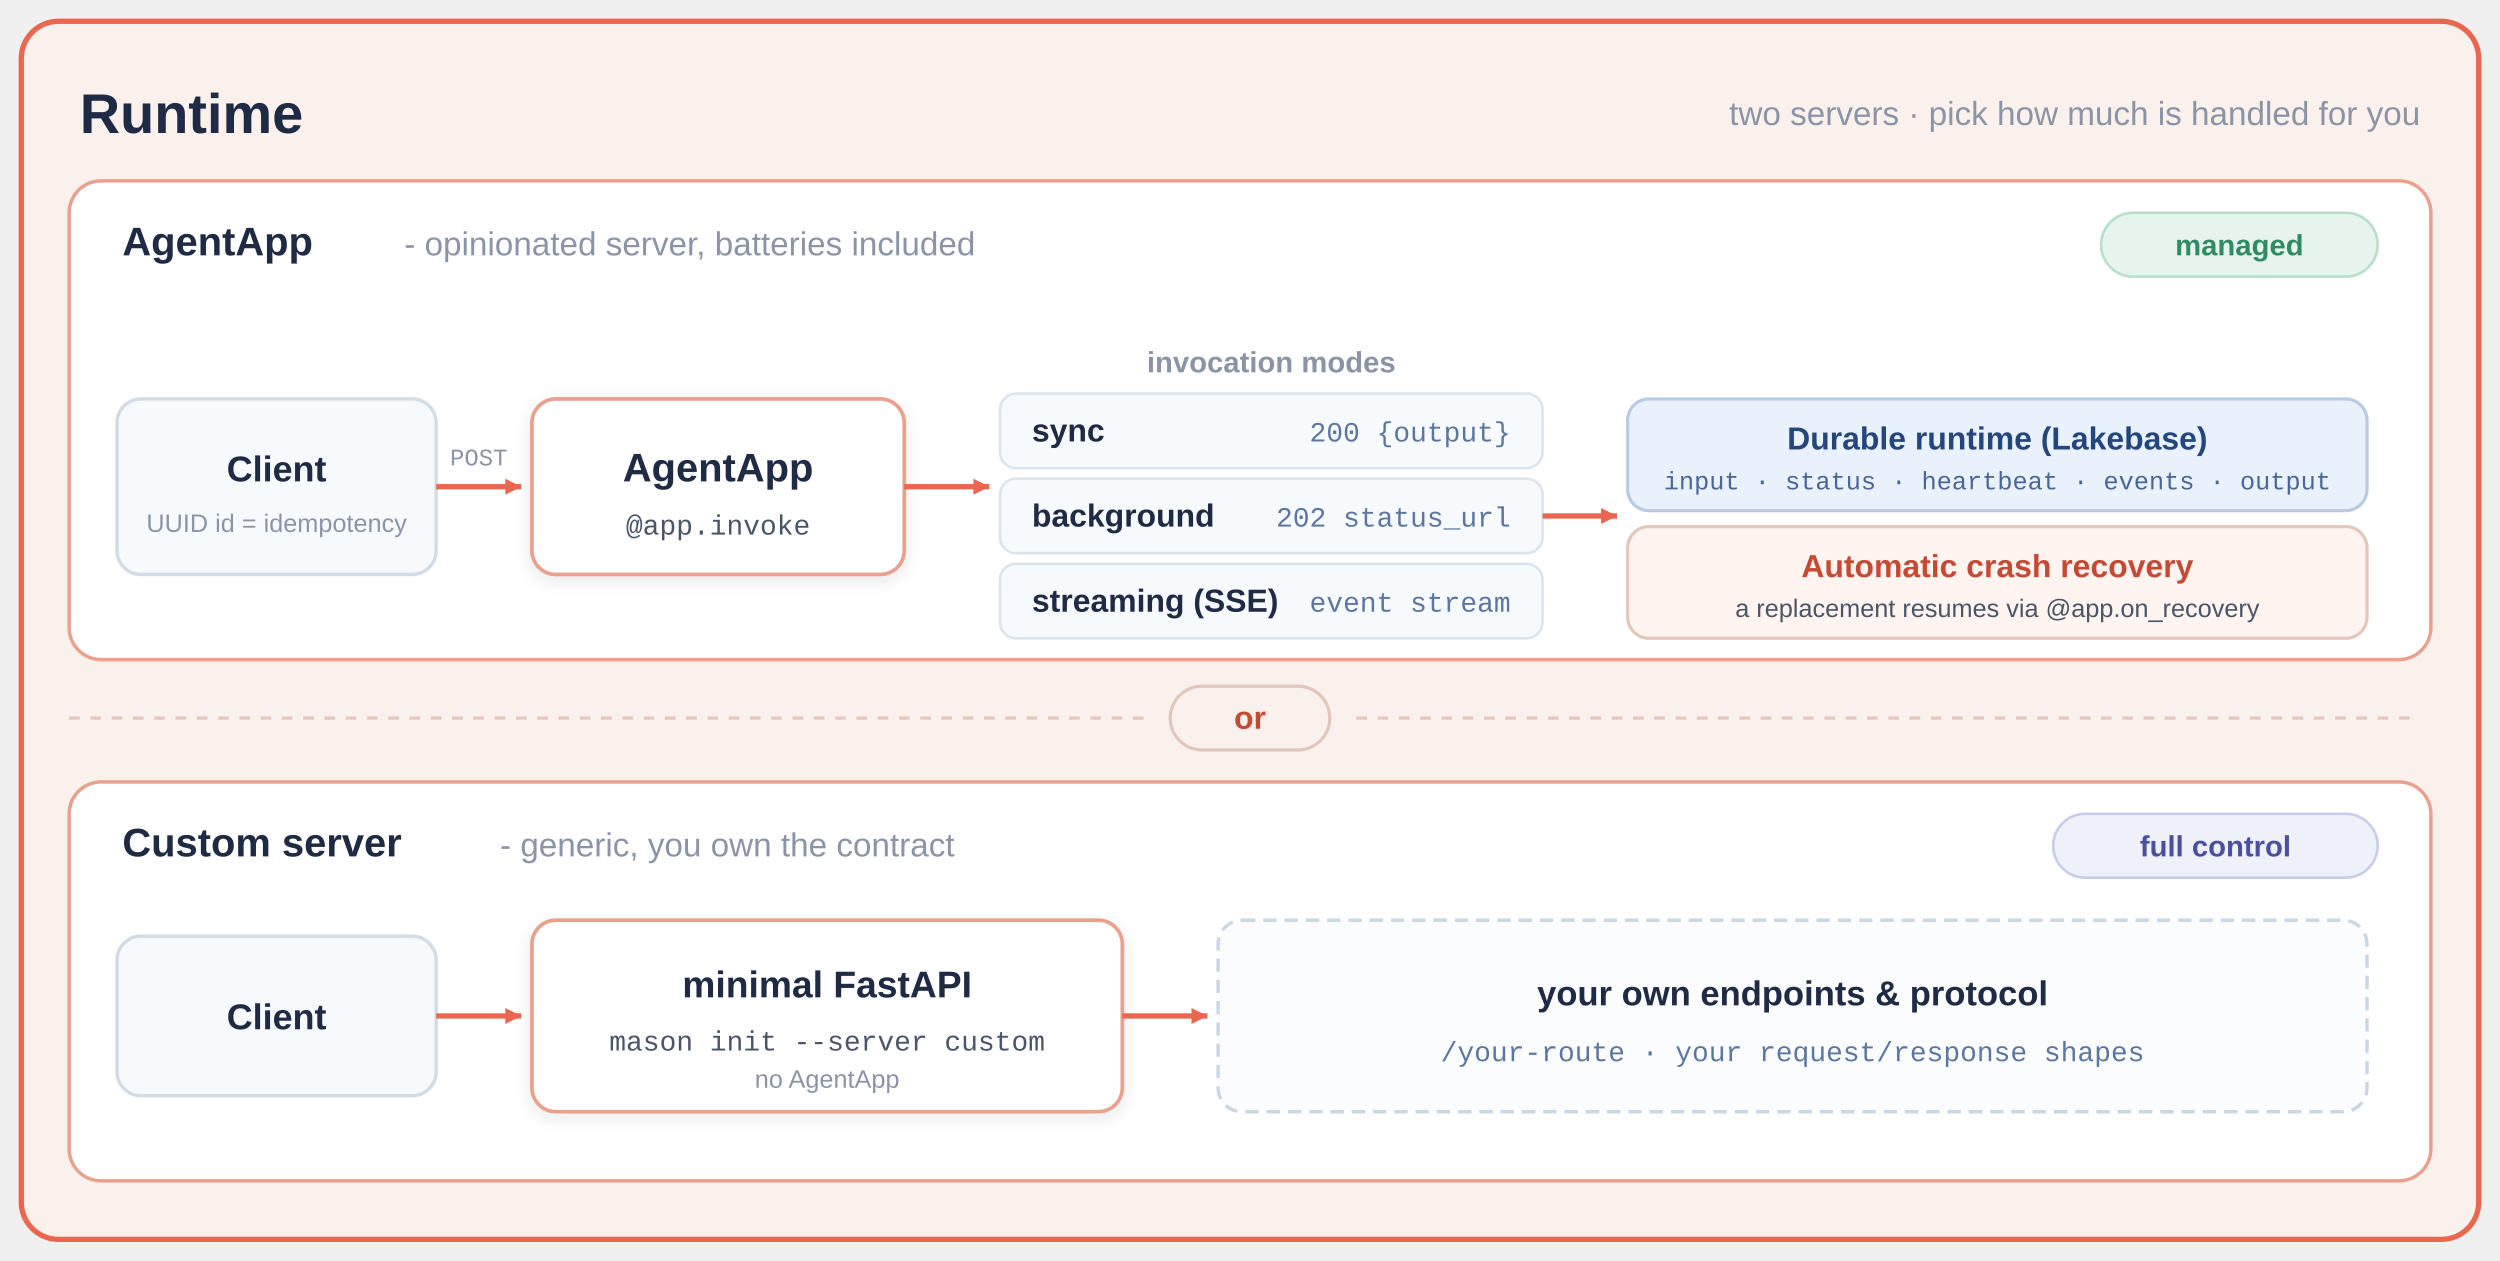
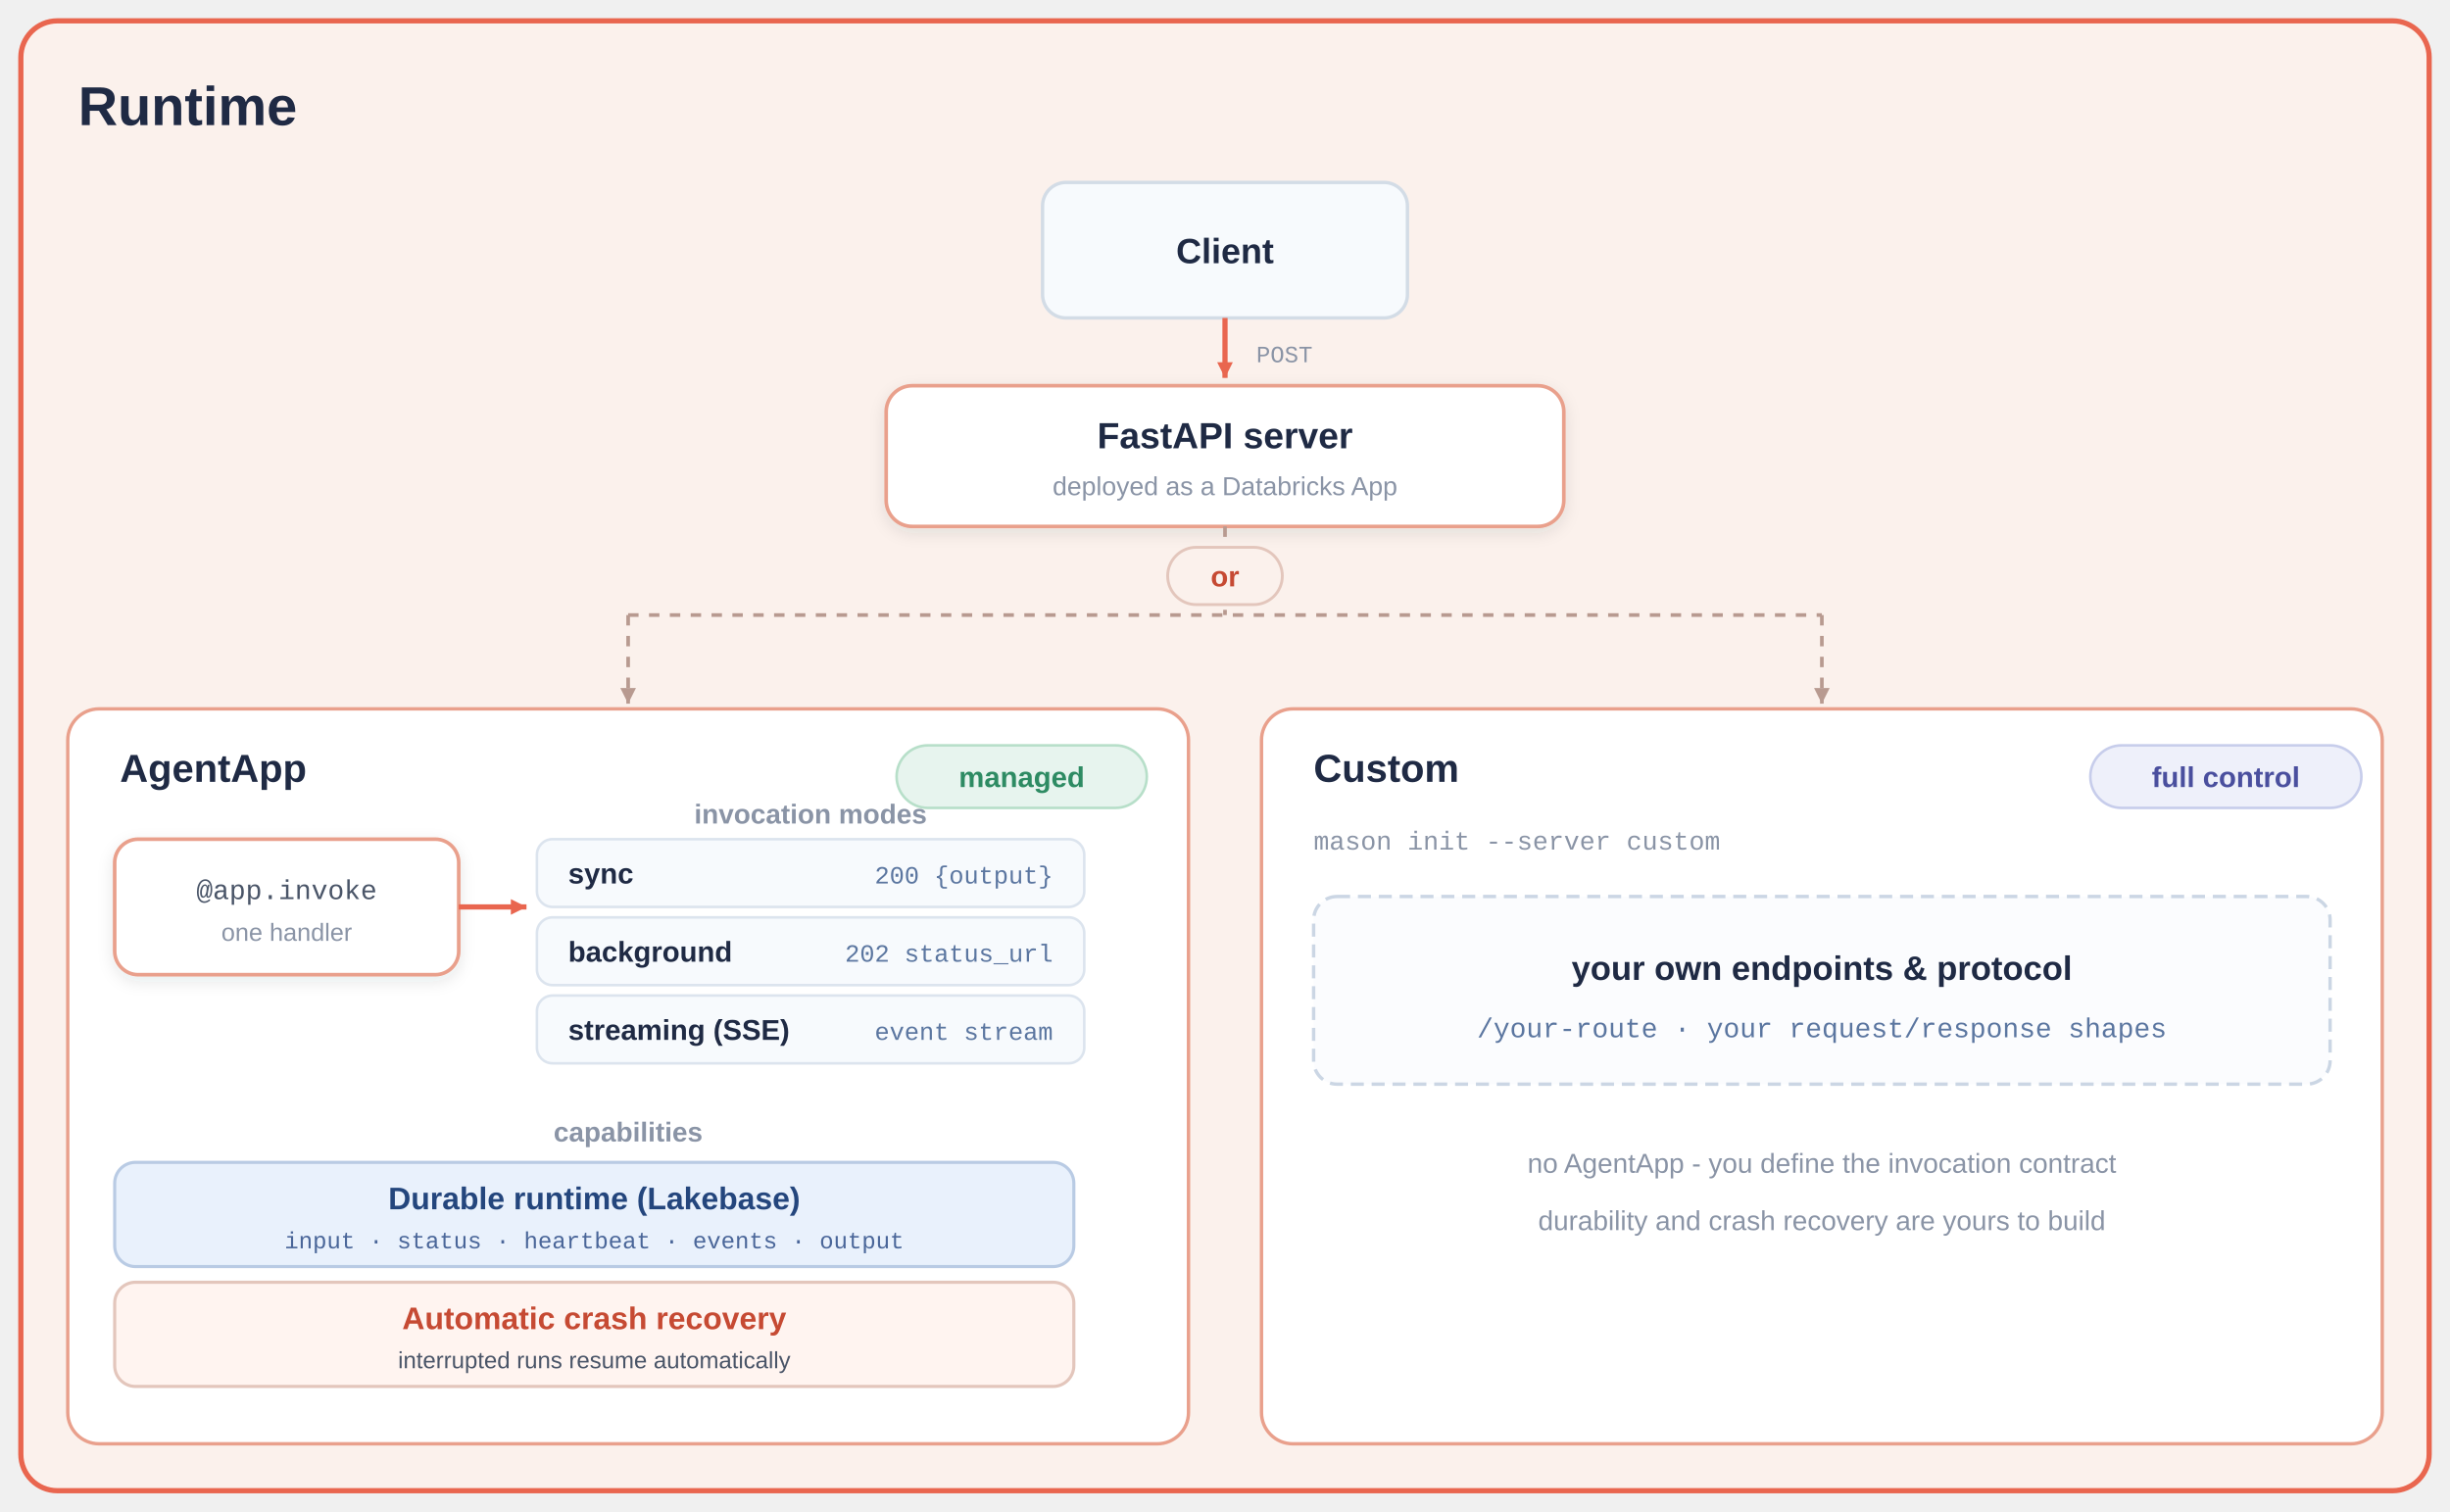
- <svg xmlns="http://www.w3.org/2000/svg" width="940" height="474" viewBox="0 0 940 474" font-family="Liberation Sans, Arial, sans-serif">
+ <svg xmlns="http://www.w3.org/2000/svg" width="940" height="580" viewBox="0 0 940 580" font-family="Liberation Sans, Arial, sans-serif">
  <defs>
    <filter id="soft2" x="-20%" y="-20%" width="140%" height="140%">
      <feDropShadow dx="0" dy="2" stdDeviation="3" flood-color="#1F2A44" flood-opacity="0.10" />
    </filter>
    <marker id="arw2" markerWidth="9" markerHeight="9" refX="6" refY="3" orient="auto" markerUnits="userSpaceOnUse">
      <path d="M0,0 L6,3 L0,6 Z" fill="#E9664F" />
    </marker>
+     <marker id="arwg" markerWidth="9" markerHeight="9" refX="6" refY="3" orient="auto" markerUnits="userSpaceOnUse">
+       <path d="M0,0 L6,3 L0,6 Z" fill="#B89A90" />
+     </marker>
  </defs>
-   <rect x="8" y="8" width="924" height="458" rx="14" fill="#FBF1EC" stroke="#E9664F" stroke-width="2" />
-   <text x="30" y="50" font-size="21" font-weight="bold" fill="#1F2A44">Runtime</text>
-   <text x="910" y="47" font-size="12.5" text-anchor="end" fill="#8A94A6">two servers · pick how much is handled for you</text>
-   <rect x="26" y="68" width="888" height="180" rx="12" fill="#FFFFFF" stroke="#E9A08C" stroke-width="1.3" />
-   <text x="46" y="96" font-size="15" font-weight="bold" fill="#1F2A44">AgentApp</text>
-   <text x="152" y="96" font-size="12.5" fill="#8A94A6">- opinionated server, batteries included</text>
-   <rect x="790" y="80" width="104" height="24" rx="12" fill="#E7F4EE" stroke="#B7DFC9" stroke-width="1" />
-   <text x="842" y="96" text-anchor="middle" font-size="11" font-weight="bold" fill="#2E8B63">managed</text>
-   <rect x="44" y="150" width="120" height="66" rx="9" fill="#F7FAFD" stroke="#D3DCE6" stroke-width="1.3" />
-   <text x="104" y="181" text-anchor="middle" font-size="13.5" font-weight="bold" fill="#1F2A44">Client</text>
-   <text x="104" y="200" text-anchor="middle" font-size="9.5" fill="#8A94A6">UUID id = idempotency</text>
-   <line x1="164" y1="183" x2="196" y2="183" stroke="#E9664F" stroke-width="2" marker-end="url(#arw2)" />
-   <text x="180" y="175" text-anchor="middle" font-size="9" font-family="Liberation Mono, monospace" fill="#8A94A6">POST</text>
-   <rect x="200" y="150" width="140" height="66" rx="9" fill="#FFFFFF" stroke="#E9A08C" stroke-width="1.4" filter="url(#soft2)" />
-   <text x="270" y="181" text-anchor="middle" font-size="15" font-weight="bold" fill="#1F2A44">AgentApp</text>
-   <text x="270" y="201" text-anchor="middle" font-size="10.5" font-family="Liberation Mono, monospace" fill="#4A5568">@app.invoke</text>
-   <line x1="340" y1="183" x2="372" y2="183" stroke="#E9664F" stroke-width="2" marker-end="url(#arw2)" />
-   <text x="478" y="140" text-anchor="middle" font-size="11" font-weight="bold" fill="#8A94A6">invocation modes</text>
-   <rect x="376" y="148" width="204" height="28" rx="6" fill="#F7FAFD" stroke="#DCE4EE" stroke-width="1" />
-   <text x="388" y="166" font-size="12" font-weight="bold" fill="#1F2A44">sync</text>
-   <text x="568" y="166" text-anchor="end" font-size="10.5" font-family="Liberation Mono, monospace" fill="#5B76A0">200 {output}</text>
-   <rect x="376" y="180" width="204" height="28" rx="6" fill="#F7FAFD" stroke="#DCE4EE" stroke-width="1" />
-   <text x="388" y="198" font-size="12" font-weight="bold" fill="#1F2A44">background</text>
-   <text x="568" y="198" text-anchor="end" font-size="10.5" font-family="Liberation Mono, monospace" fill="#5B76A0">202 status_url</text>
-   <rect x="376" y="212" width="204" height="28" rx="6" fill="#F7FAFD" stroke="#DCE4EE" stroke-width="1" />
-   <text x="388" y="230" font-size="12" font-weight="bold" fill="#1F2A44">streaming (SSE)</text>
-   <text x="568" y="230" text-anchor="end" font-size="10.5" font-family="Liberation Mono, monospace" fill="#5B76A0">event stream</text>
-   <line x1="580" y1="194" x2="608" y2="194" stroke="#E9664F" stroke-width="2" marker-end="url(#arw2)" />
-   <rect x="612" y="150" width="278" height="42" rx="8" fill="#E9F1FC" stroke="#B9CBE4" stroke-width="1.2" />
-   <text x="751" y="169" text-anchor="middle" font-size="12" font-weight="bold" fill="#24467D">Durable runtime (Lakebase)</text>
-   <text x="751" y="184" text-anchor="middle" font-size="9.5" font-family="Liberation Mono, monospace" fill="#4A6699">input · status · heartbeat · events · output</text>
-   <rect x="612" y="198" width="278" height="42" rx="8" fill="#FFF4F0" stroke="#E3C6BC" stroke-width="1.2" />
-   <text x="751" y="217" text-anchor="middle" font-size="12" font-weight="bold" fill="#C64A33">Automatic crash recovery</text>
-   <text x="751" y="232" text-anchor="middle" font-size="9.5" fill="#4A5568">a replacement resumes via @app.on_recovery</text>
-   <line x1="26" y1="270" x2="430" y2="270" stroke="#E3C6BC" stroke-width="1.2" stroke-dasharray="4 4" />
-   <rect x="440" y="258" width="60" height="24" rx="12" fill="#FBF1EC" stroke="#E3C6BC" stroke-width="1.2" />
-   <text x="470" y="274" text-anchor="middle" font-size="12" font-weight="bold" fill="#C64A33">or</text>
-   <line x1="510" y1="270" x2="906" y2="270" stroke="#E3C6BC" stroke-width="1.2" stroke-dasharray="4 4" />
-   <rect x="26" y="294" width="888" height="150" rx="12" fill="#FFFFFF" stroke="#E9A08C" stroke-width="1.3" />
-   <text x="46" y="322" font-size="15" font-weight="bold" fill="#1F2A44">Custom server</text>
-   <text x="188" y="322" font-size="12.5" fill="#8A94A6">- generic, you own the contract</text>
-   <rect x="772" y="306" width="122" height="24" rx="12" fill="#EEF0FA" stroke="#C7CDEB" stroke-width="1" />
-   <text x="833" y="322" text-anchor="middle" font-size="11" font-weight="bold" fill="#4A4F9E">full control</text>
-   <rect x="44" y="352" width="120" height="60" rx="9" fill="#F7FAFD" stroke="#D3DCE6" stroke-width="1.3" />
-   <text x="104" y="387" text-anchor="middle" font-size="13.5" font-weight="bold" fill="#1F2A44">Client</text>
-   <line x1="164" y1="382" x2="196" y2="382" stroke="#E9664F" stroke-width="2" marker-end="url(#arw2)" />
-   <rect x="200" y="346" width="222" height="72" rx="9" fill="#FFFFFF" stroke="#E9A08C" stroke-width="1.4" filter="url(#soft2)" />
-   <text x="311" y="375" text-anchor="middle" font-size="14" font-weight="bold" fill="#1F2A44">minimal FastAPI</text>
-   <text x="311" y="395" text-anchor="middle" font-size="10.5" font-family="Liberation Mono, monospace" fill="#4A5568">mason init --server custom</text>
-   <text x="311" y="409" text-anchor="middle" font-size="9.5" fill="#8A94A6">no AgentApp</text>
-   <line x1="422" y1="382" x2="454" y2="382" stroke="#E9664F" stroke-width="2" marker-end="url(#arw2)" />
-   <rect x="458" y="346" width="432" height="72" rx="9" fill="#FBFCFE" stroke="#CBD6E4" stroke-width="1.3" stroke-dasharray="5 3" />
-   <text x="674" y="378" text-anchor="middle" font-size="13" font-weight="bold" fill="#1F2A44">your own endpoints &amp; protocol</text>
-   <text x="674" y="399" text-anchor="middle" font-size="10.5" font-family="Liberation Mono, monospace" fill="#5B76A0">/your-route · your request/response shapes</text>
+   <rect x="8" y="8" width="924" height="564" rx="14" fill="#FBF1EC" stroke="#E9664F" stroke-width="2" />
+   <text x="30" y="48" font-size="21" font-weight="bold" fill="#1F2A44">Runtime</text>
+   <rect x="400" y="70" width="140" height="52" rx="9" fill="#F7FAFD" stroke="#D3DCE6" stroke-width="1.3" />
+   <text x="470" y="101" text-anchor="middle" font-size="13.5" font-weight="bold" fill="#1F2A44">Client</text>
+   <line x1="470" y1="122" x2="470" y2="145" stroke="#E9664F" stroke-width="2" marker-end="url(#arw2)" />
+   <text x="482" y="139" font-size="9" font-family="Liberation Mono, monospace" fill="#8A94A6">POST</text>
+   <rect x="340" y="148" width="260" height="54" rx="10" fill="#FFFFFF" stroke="#E9A08C" stroke-width="1.4" filter="url(#soft2)" />
+   <text x="470" y="172" text-anchor="middle" font-size="14" font-weight="bold" fill="#1F2A44">FastAPI server</text>
+   <text x="470" y="190" text-anchor="middle" font-size="10" fill="#8A94A6">deployed as a Databricks App</text>
+   <line x1="470" y1="202" x2="470" y2="236" stroke="#B89A90" stroke-width="1.4" stroke-dasharray="4 4" />
+   <line x1="241" y1="236" x2="699" y2="236" stroke="#B89A90" stroke-width="1.4" stroke-dasharray="4 4" />
+   <line x1="241" y1="236" x2="241" y2="270" stroke="#B89A90" stroke-width="1.4" stroke-dasharray="4 4" marker-end="url(#arwg)" />
+   <line x1="699" y1="236" x2="699" y2="270" stroke="#B89A90" stroke-width="1.4" stroke-dasharray="4 4" marker-end="url(#arwg)" />
+   <rect x="448" y="210" width="44" height="22" rx="11" fill="#FBF1EC" stroke="#E3C6BC" stroke-width="1.1" />
+   <text x="470" y="225" text-anchor="middle" font-size="11" font-weight="bold" fill="#C64A33">or</text>
+   <rect x="26" y="272" width="430" height="282" rx="12" fill="#FFFFFF" stroke="#E9A08C" stroke-width="1.3" />
+   <text x="46" y="300" font-size="15" font-weight="bold" fill="#1F2A44">AgentApp</text>
+   <rect x="344" y="286" width="96" height="24" rx="12" fill="#E7F4EE" stroke="#B7DFC9" stroke-width="1" />
+   <text x="392" y="302" text-anchor="middle" font-size="11" font-weight="bold" fill="#2E8B63">managed</text>
+   <rect x="44" y="322" width="132" height="52" rx="9" fill="#FFFFFF" stroke="#E9A08C" stroke-width="1.4" filter="url(#soft2)" />
+   <text x="110" y="345" text-anchor="middle" font-size="10.5" font-family="Liberation Mono, monospace" fill="#4A5568">@app.invoke</text>
+   <text x="110" y="361" text-anchor="middle" font-size="9.5" fill="#8A94A6">one handler</text>
+   <line x1="176" y1="348" x2="202" y2="348" stroke="#E9664F" stroke-width="2" marker-end="url(#arw2)" />
+   <text x="311" y="316" text-anchor="middle" font-size="10.5" font-weight="bold" fill="#8A94A6">invocation modes</text>
+   <rect x="206" y="322" width="210" height="26" rx="6" fill="#F7FAFD" stroke="#DCE4EE" stroke-width="1" />
+   <text x="218" y="339" font-size="11" font-weight="bold" fill="#1F2A44">sync</text>
+   <text x="404" y="339" text-anchor="end" font-size="9.5" font-family="Liberation Mono, monospace" fill="#5B76A0">200 {output}</text>
+   <rect x="206" y="352" width="210" height="26" rx="6" fill="#F7FAFD" stroke="#DCE4EE" stroke-width="1" />
+   <text x="218" y="369" font-size="11" font-weight="bold" fill="#1F2A44">background</text>
+   <text x="404" y="369" text-anchor="end" font-size="9.5" font-family="Liberation Mono, monospace" fill="#5B76A0">202 status_url</text>
+   <rect x="206" y="382" width="210" height="26" rx="6" fill="#F7FAFD" stroke="#DCE4EE" stroke-width="1" />
+   <text x="218" y="399" font-size="11" font-weight="bold" fill="#1F2A44">streaming (SSE)</text>
+   <text x="404" y="399" text-anchor="end" font-size="9.5" font-family="Liberation Mono, monospace" fill="#5B76A0">event stream</text>
+   <text x="241" y="438" text-anchor="middle" font-size="10.5" font-weight="bold" fill="#8A94A6">capabilities</text>
+   <rect x="44" y="446" width="368" height="40" rx="8" fill="#E9F1FC" stroke="#B9CBE4" stroke-width="1.2" />
+   <text x="228" y="464" text-anchor="middle" font-size="12" font-weight="bold" fill="#24467D">Durable runtime (Lakebase)</text>
+   <text x="228" y="479" text-anchor="middle" font-size="9" font-family="Liberation Mono, monospace" fill="#4A6699">input · status · heartbeat · events · output</text>
+   <rect x="44" y="492" width="368" height="40" rx="8" fill="#FFF4F0" stroke="#E3C6BC" stroke-width="1.2" />
+   <text x="228" y="510" text-anchor="middle" font-size="12" font-weight="bold" fill="#C64A33">Automatic crash recovery</text>
+   <text x="228" y="525" text-anchor="middle" font-size="9" fill="#4A5568">interrupted runs resume automatically</text>
+   <rect x="484" y="272" width="430" height="282" rx="12" fill="#FFFFFF" stroke="#E9A08C" stroke-width="1.3" />
+   <text x="504" y="300" font-size="15" font-weight="bold" fill="#1F2A44">Custom</text>
+   <rect x="802" y="286" width="104" height="24" rx="12" fill="#EEF0FA" stroke="#C7CDEB" stroke-width="1" />
+   <text x="854" y="302" text-anchor="middle" font-size="11" font-weight="bold" fill="#4A4F9E">full control</text>
+   <text x="504" y="326" font-size="10" font-family="Liberation Mono, monospace" fill="#8A94A6">mason init --server custom</text>
+   <rect x="504" y="344" width="390" height="72" rx="9" fill="#FBFCFE" stroke="#CBD6E4" stroke-width="1.3" stroke-dasharray="5 3" />
+   <text x="699" y="376" text-anchor="middle" font-size="13" font-weight="bold" fill="#1F2A44">your own endpoints &amp; protocol</text>
+   <text x="699" y="398" text-anchor="middle" font-size="10.5" font-family="Liberation Mono, monospace" fill="#5B76A0">/your-route · your request/response shapes</text>
+   <text x="699" y="450" text-anchor="middle" font-size="10.5" fill="#8A94A6">no AgentApp - you define the invocation contract</text>
+   <text x="699" y="472" text-anchor="middle" font-size="10.5" fill="#8A94A6">durability and crash recovery are yours to build</text>
</svg>
